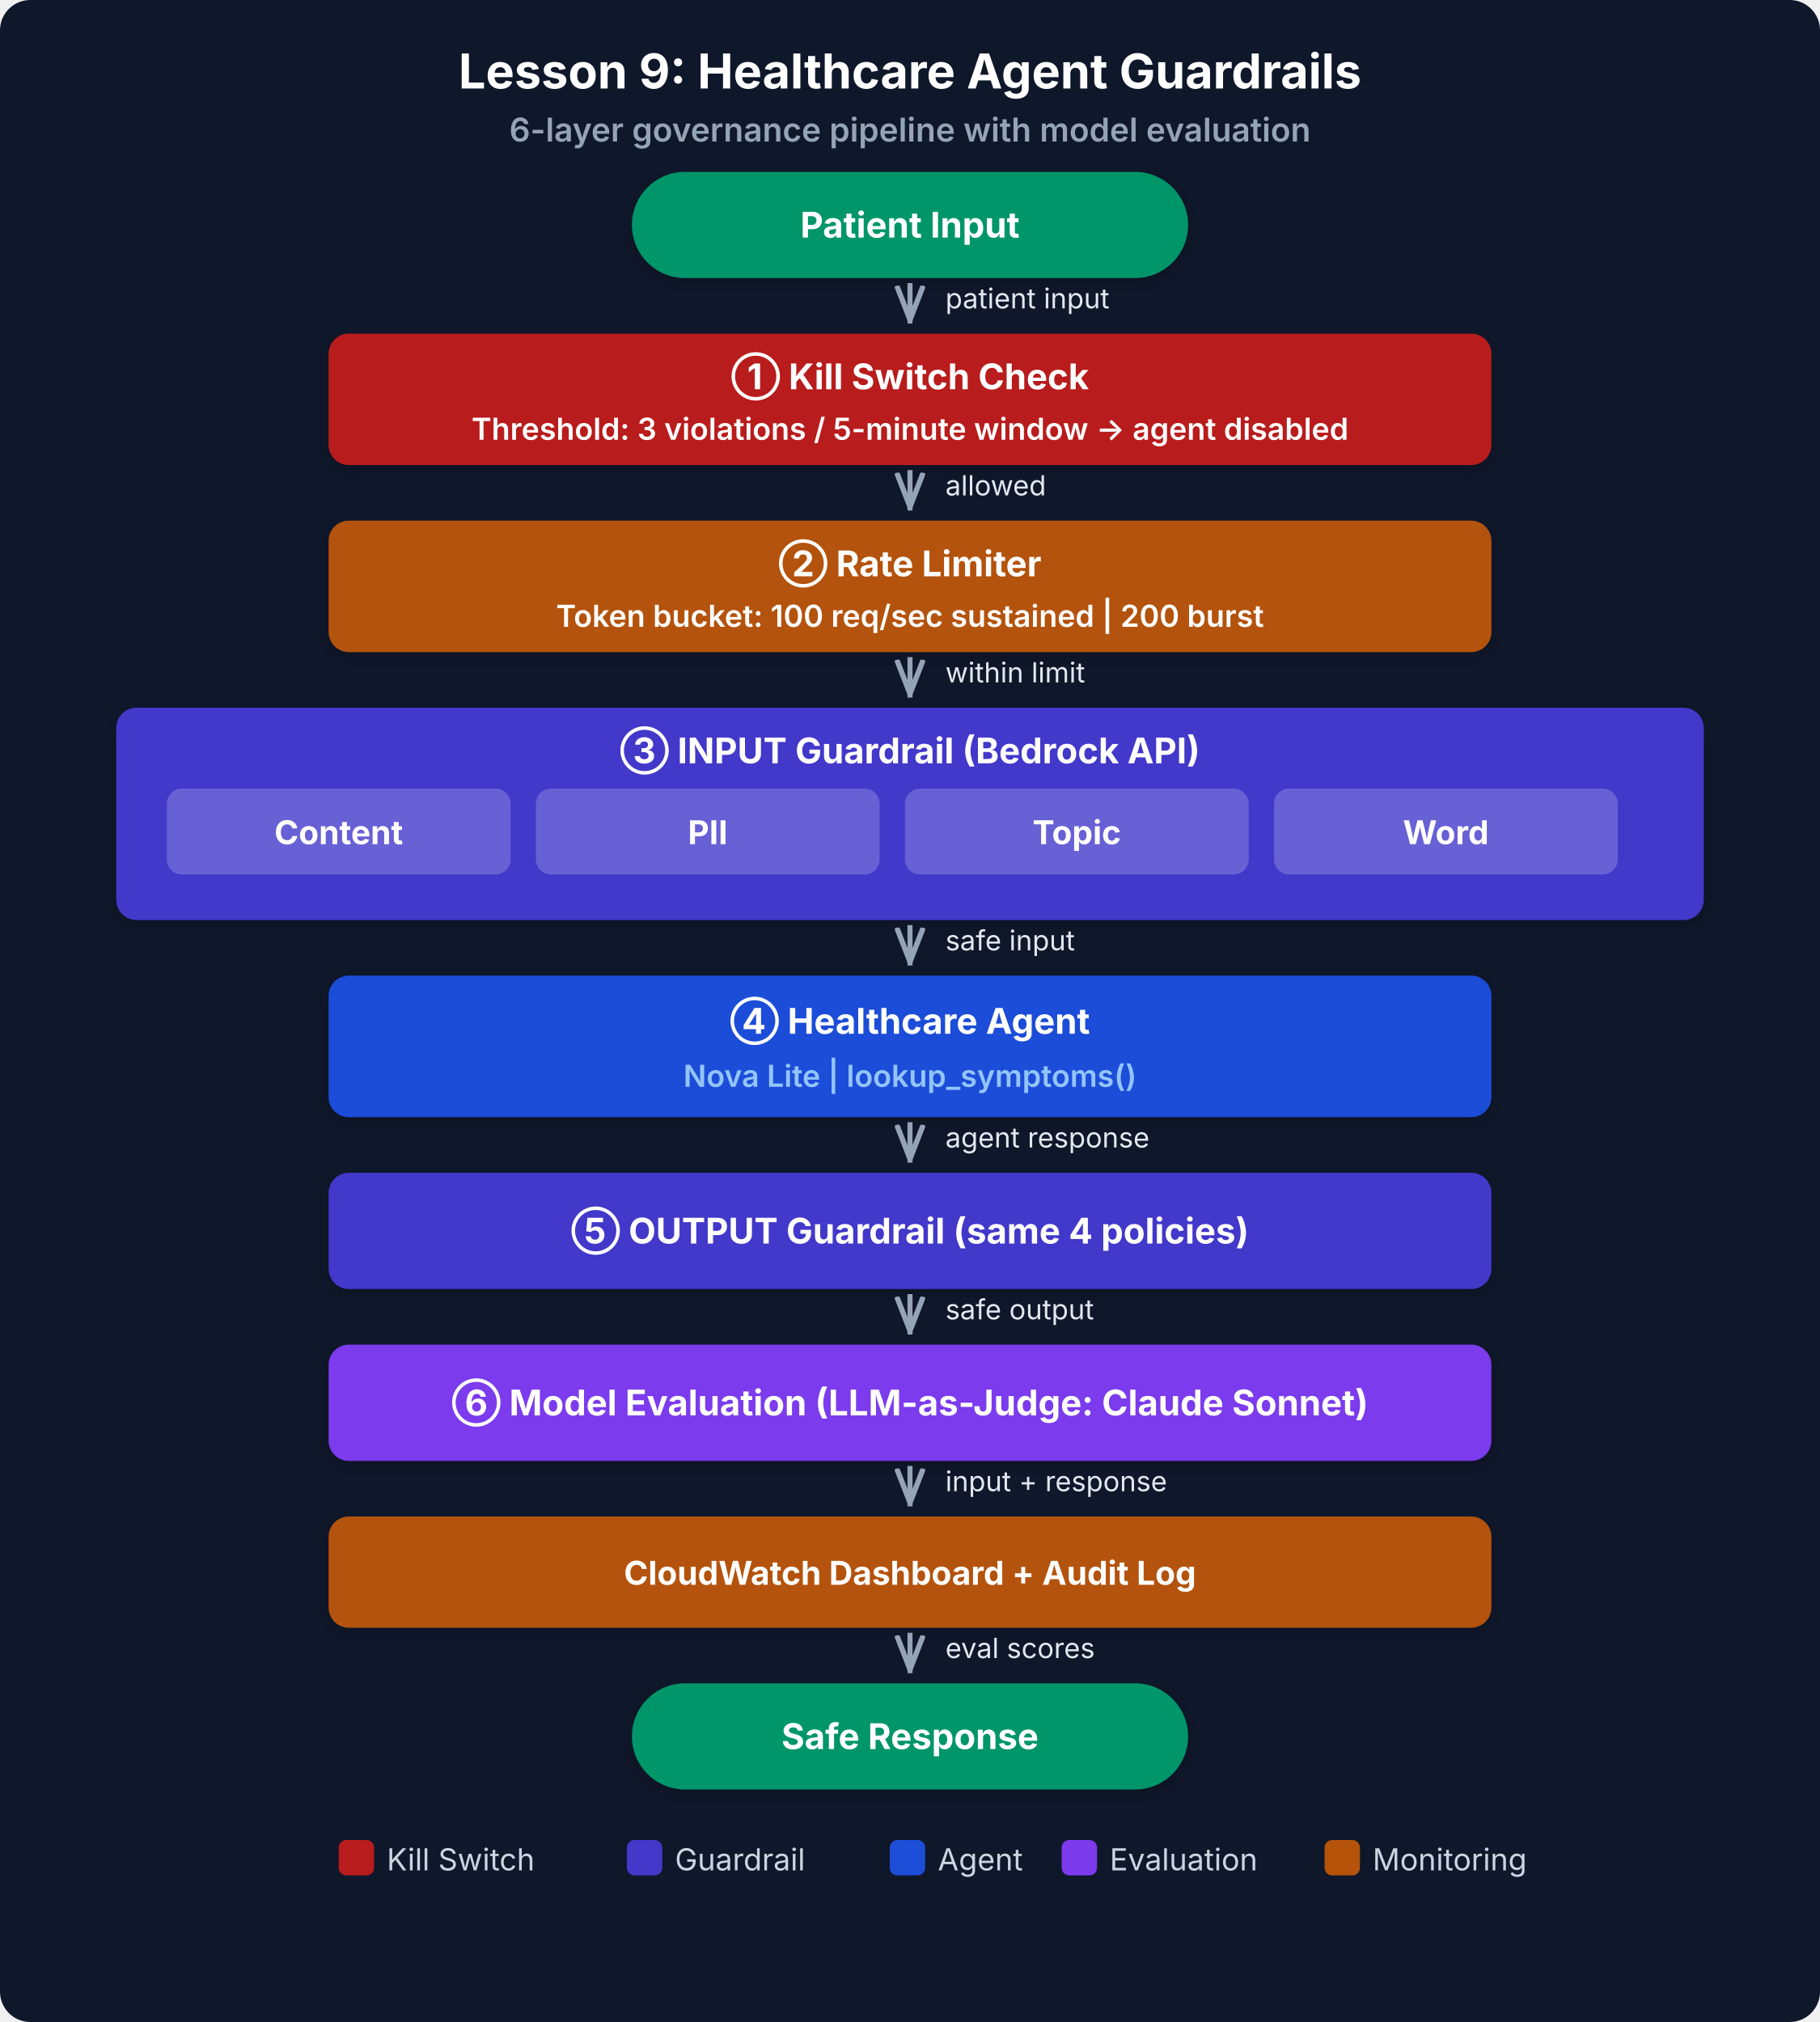
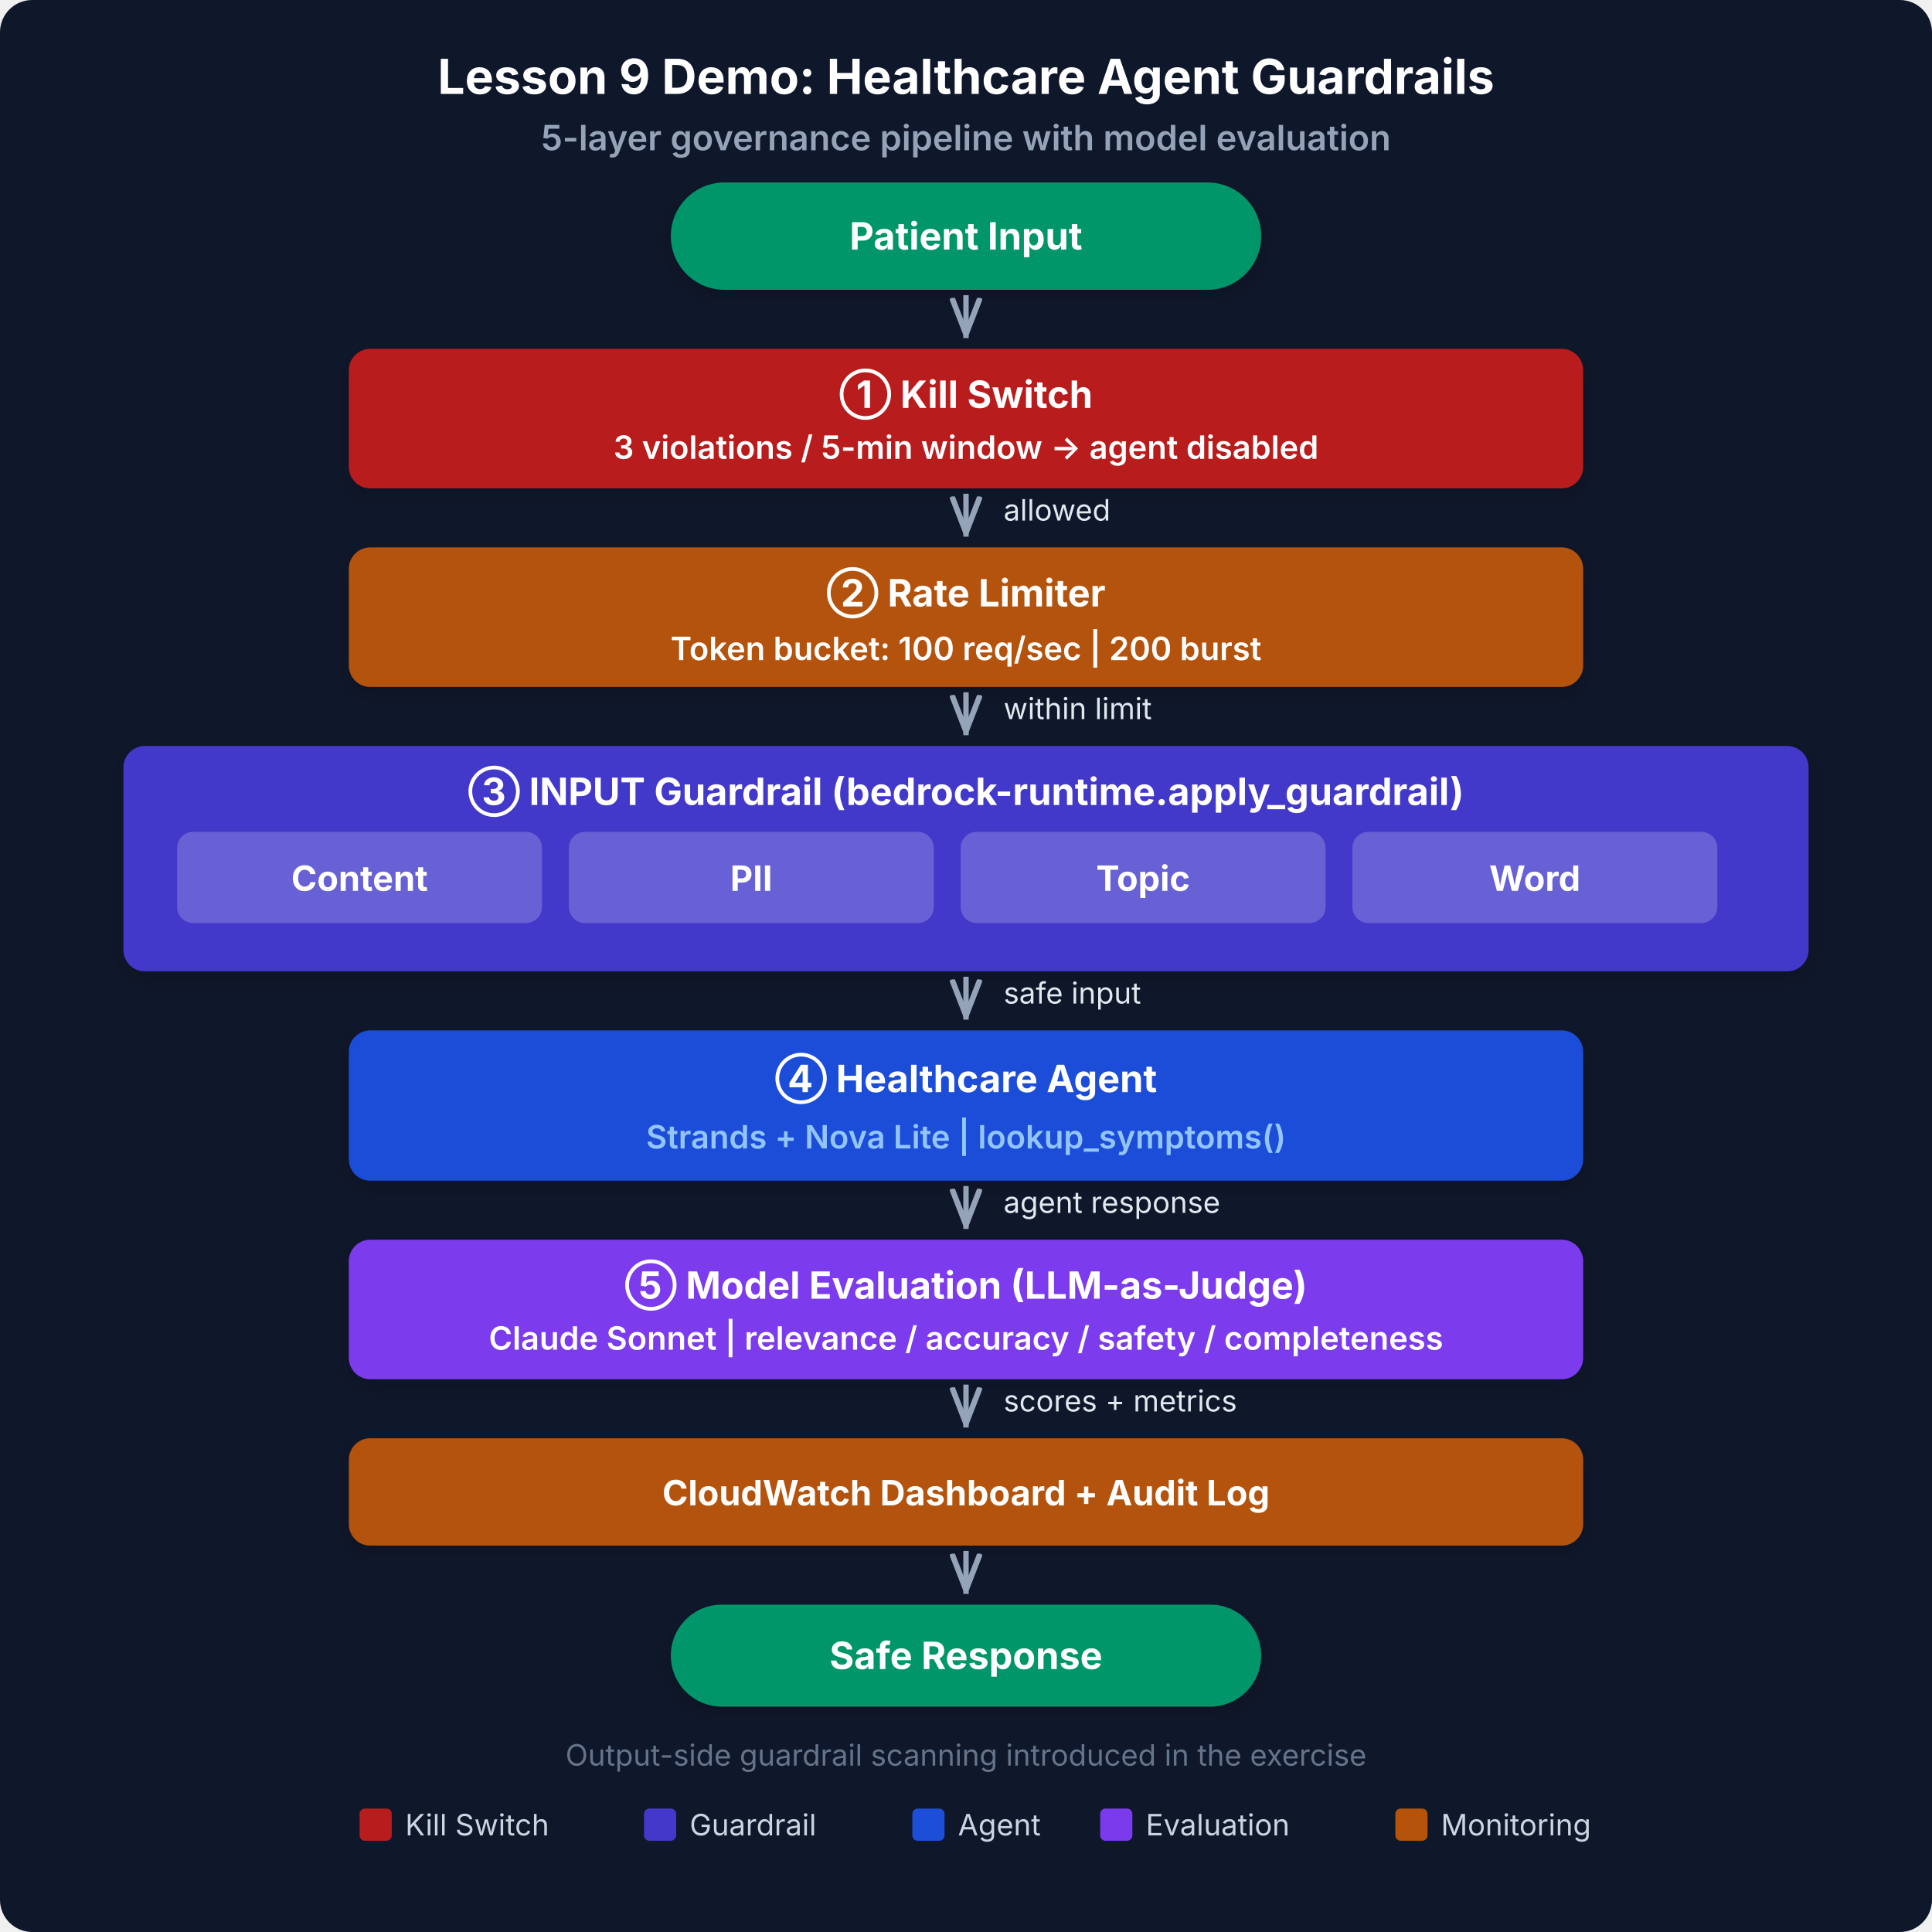
- <svg xmlns="http://www.w3.org/2000/svg" viewBox="0 0 720 800" font-family="system-ui, -apple-system, &quot;Segoe UI&quot;, sans-serif">
+ <svg xmlns="http://www.w3.org/2000/svg" viewBox="0 0 720 720" font-family="system-ui, -apple-system, &quot;Segoe UI&quot;, sans-serif">
  <defs>
    <filter id="sh" x="-4%" y="-4%" width="108%" height="116%">
      <feDropShadow dx="0" dy="2" stdDeviation="3" flood-opacity="0.18" />
    </filter>
    <marker id="a" viewBox="0 0 10 8" refX="10" refY="4" markerWidth="8" markerHeight="6" orient="auto">
      <path d="M0,0.5 L9,4 L0,7.5" fill="none" stroke="#94a3b8" stroke-width="1.4" stroke-linejoin="round" />
    </marker>
  </defs>
-   <rect width="720" height="800" rx="12" fill="#0f172a" />
-   <text x="360" y="35" text-anchor="middle" font-size="19" font-weight="700" fill="#ffffff">Lesson 9: Healthcare Agent Guardrails</text>
-   <text x="360" y="56" text-anchor="middle" font-size="13" font-weight="600" fill="#94a3b8">6-layer governance pipeline with model evaluation</text>
-   <rect x="250" y="68" width="220" height="42" rx="21" fill="#059669" filter="url(#sh)" />
-   <text x="360" y="94" text-anchor="middle" font-size="14" font-weight="700" fill="white">Patient Input</text>
-   <line x1="360" y1="112" x2="360" y2="128" stroke="#94a3b8" stroke-width="2" marker-end="url(#a)" />
-   <text x="374" y="122" font-size="11" fill="#e2e8f0">patient input</text>
-   <rect x="130" y="132" width="460" height="52" rx="8" fill="#b91c1c" filter="url(#sh)" />
-   <text x="360" y="154" text-anchor="middle" font-size="14" font-weight="700" fill="white">① Kill Switch Check</text>
-   <text x="360" y="174" text-anchor="middle" font-size="12" font-weight="600" fill="white">Threshold: 3 violations / 5-minute window → agent disabled</text>
-   <line x1="360" y1="186" x2="360" y2="202" stroke="#94a3b8" stroke-width="2" marker-end="url(#a)" />
-   <text x="374" y="196" font-size="11" fill="#e2e8f0">allowed</text>
-   <rect x="130" y="206" width="460" height="52" rx="8" fill="#b45309" filter="url(#sh)" />
-   <text x="360" y="228" text-anchor="middle" font-size="14" font-weight="700" fill="white">② Rate Limiter</text>
-   <text x="360" y="248" text-anchor="middle" font-size="12" font-weight="600" fill="white">Token bucket: 100 req/sec sustained  |  200 burst</text>
-   <line x1="360" y1="260" x2="360" y2="276" stroke="#94a3b8" stroke-width="2" marker-end="url(#a)" />
-   <text x="374" y="270" font-size="11" fill="#e2e8f0">within limit</text>
-   <rect x="46" y="280" width="628" height="84" rx="8" fill="#4338ca" filter="url(#sh)" />
-   <text x="360" y="302" text-anchor="middle" font-size="14" font-weight="700" fill="white">③ INPUT Guardrail  (Bedrock API)</text>
-   <rect x="66" y="312" width="136" height="34" rx="6" fill="rgba(255,255,255,0.2)" />
-   <text x="134" y="334" text-anchor="middle" font-size="13" font-weight="700" fill="white">Content</text>
-   <rect x="212" y="312" width="136" height="34" rx="6" fill="rgba(255,255,255,0.2)" />
-   <text x="280" y="334" text-anchor="middle" font-size="13" font-weight="700" fill="white">PII</text>
-   <rect x="358" y="312" width="136" height="34" rx="6" fill="rgba(255,255,255,0.2)" />
-   <text x="426" y="334" text-anchor="middle" font-size="13" font-weight="700" fill="white">Topic</text>
-   <rect x="504" y="312" width="136" height="34" rx="6" fill="rgba(255,255,255,0.2)" />
-   <text x="572" y="334" text-anchor="middle" font-size="13" font-weight="700" fill="white">Word</text>
-   <line x1="360" y1="366" x2="360" y2="382" stroke="#94a3b8" stroke-width="2" marker-end="url(#a)" />
-   <text x="374" y="376" font-size="11" fill="#e2e8f0">safe input</text>
-   <rect x="130" y="386" width="460" height="56" rx="8" fill="#1d4ed8" filter="url(#sh)" />
-   <text x="360" y="409" text-anchor="middle" font-size="14" font-weight="700" fill="white">④ Healthcare Agent</text>
-   <text x="360" y="430" text-anchor="middle" font-size="12" font-weight="600" fill="#93c5fd">Nova Lite  |  lookup_symptoms()</text>
-   <line x1="360" y1="444" x2="360" y2="460" stroke="#94a3b8" stroke-width="2" marker-end="url(#a)" />
-   <text x="374" y="454" font-size="11" fill="#e2e8f0">agent response</text>
-   <rect x="130" y="464" width="460" height="46" rx="8" fill="#4338ca" filter="url(#sh)" />
-   <text x="360" y="492" text-anchor="middle" font-size="14" font-weight="700" fill="white">⑤ OUTPUT Guardrail  (same 4 policies)</text>
-   <line x1="360" y1="512" x2="360" y2="528" stroke="#94a3b8" stroke-width="2" marker-end="url(#a)" />
-   <text x="374" y="522" font-size="11" fill="#e2e8f0">safe output</text>
-   <rect x="130" y="532" width="460" height="46" rx="8" fill="#7c3aed" filter="url(#sh)" />
-   <text x="360" y="560" text-anchor="middle" font-size="14" font-weight="700" fill="white">⑥ Model Evaluation  (LLM-as-Judge: Claude Sonnet)</text>
-   <line x1="360" y1="580" x2="360" y2="596" stroke="#94a3b8" stroke-width="2" marker-end="url(#a)" />
-   <text x="374" y="590" font-size="11" fill="#e2e8f0">input + response</text>
-   <rect x="130" y="600" width="460" height="44" rx="8" fill="#b45309" filter="url(#sh)" />
-   <text x="360" y="627" text-anchor="middle" font-size="13" font-weight="700" fill="white">CloudWatch Dashboard + Audit Log</text>
-   <line x1="360" y1="646" x2="360" y2="662" stroke="#94a3b8" stroke-width="2" marker-end="url(#a)" />
-   <text x="374" y="656" font-size="11" fill="#e2e8f0">eval scores</text>
-   <rect x="250" y="666" width="220" height="42" rx="21" fill="#059669" filter="url(#sh)" />
-   <text x="360" y="692" text-anchor="middle" font-size="14" font-weight="700" fill="white">Safe Response</text>
-   <rect x="134" y="728" width="14" height="14" rx="3" fill="#b91c1c" />
-   <text x="153" y="740" font-size="12" fill="#cbd5e1">Kill Switch</text>
-   <rect x="248" y="728" width="14" height="14" rx="3" fill="#4338ca" />
-   <text x="267" y="740" font-size="12" fill="#cbd5e1">Guardrail</text>
-   <rect x="352" y="728" width="14" height="14" rx="3" fill="#1d4ed8" />
-   <text x="371" y="740" font-size="12" fill="#cbd5e1">Agent</text>
-   <rect x="420" y="728" width="14" height="14" rx="3" fill="#7c3aed" />
-   <text x="439" y="740" font-size="12" fill="#cbd5e1">Evaluation</text>
-   <rect x="524" y="728" width="14" height="14" rx="3" fill="#b45309" />
-   <text x="543" y="740" font-size="12" fill="#cbd5e1">Monitoring</text>
+   <rect width="720" height="720" rx="12" fill="#0f172a" />
+   <text x="360" y="35" text-anchor="middle" font-size="18" font-weight="700" fill="#ffffff">Lesson 9 Demo: Healthcare Agent Guardrails</text>
+   <text x="360" y="56" text-anchor="middle" font-size="13" font-weight="600" fill="#94a3b8">5-layer governance pipeline with model evaluation</text>
+   <rect x="250" y="68" width="220" height="40" rx="20" fill="#059669" filter="url(#sh)" />
+   <text x="360" y="93" text-anchor="middle" font-size="14" font-weight="700" fill="white">Patient Input</text>
+   <line x1="360" y1="110" x2="360" y2="126" stroke="#94a3b8" stroke-width="2" marker-end="url(#a)" />
+   <rect x="130" y="130" width="460" height="52" rx="8" fill="#b91c1c" filter="url(#sh)" />
+   <text x="360" y="152" text-anchor="middle" font-size="14" font-weight="700" fill="white">① Kill Switch</text>
+   <text x="360" y="171" text-anchor="middle" font-size="12" font-weight="600" fill="white">3 violations / 5-min window → agent disabled</text>
+   <line x1="360" y1="184" x2="360" y2="200" stroke="#94a3b8" stroke-width="2" marker-end="url(#a)" />
+   <text x="374" y="194" font-size="11" fill="#e2e8f0">allowed</text>
+   <rect x="130" y="204" width="460" height="52" rx="8" fill="#b45309" filter="url(#sh)" />
+   <text x="360" y="226" text-anchor="middle" font-size="14" font-weight="700" fill="white">② Rate Limiter</text>
+   <text x="360" y="246" text-anchor="middle" font-size="12" font-weight="600" fill="white">Token bucket: 100 req/sec  |  200 burst</text>
+   <line x1="360" y1="258" x2="360" y2="274" stroke="#94a3b8" stroke-width="2" marker-end="url(#a)" />
+   <text x="374" y="268" font-size="11" fill="#e2e8f0">within limit</text>
+   <rect x="46" y="278" width="628" height="84" rx="8" fill="#4338ca" filter="url(#sh)" />
+   <text x="360" y="300" text-anchor="middle" font-size="14" font-weight="700" fill="white">③ INPUT Guardrail  (bedrock-runtime.apply_guardrail)</text>
+   <rect x="66" y="310" width="136" height="34" rx="6" fill="rgba(255,255,255,0.2)" />
+   <text x="134" y="332" text-anchor="middle" font-size="13" font-weight="700" fill="white">Content</text>
+   <rect x="212" y="310" width="136" height="34" rx="6" fill="rgba(255,255,255,0.2)" />
+   <text x="280" y="332" text-anchor="middle" font-size="13" font-weight="700" fill="white">PII</text>
+   <rect x="358" y="310" width="136" height="34" rx="6" fill="rgba(255,255,255,0.2)" />
+   <text x="426" y="332" text-anchor="middle" font-size="13" font-weight="700" fill="white">Topic</text>
+   <rect x="504" y="310" width="136" height="34" rx="6" fill="rgba(255,255,255,0.2)" />
+   <text x="572" y="332" text-anchor="middle" font-size="13" font-weight="700" fill="white">Word</text>
+   <line x1="360" y1="364" x2="360" y2="380" stroke="#94a3b8" stroke-width="2" marker-end="url(#a)" />
+   <text x="374" y="374" font-size="11" fill="#e2e8f0">safe input</text>
+   <rect x="130" y="384" width="460" height="56" rx="8" fill="#1d4ed8" filter="url(#sh)" />
+   <text x="360" y="407" text-anchor="middle" font-size="14" font-weight="700" fill="white">④ Healthcare Agent</text>
+   <text x="360" y="428" text-anchor="middle" font-size="12" font-weight="600" fill="#93c5fd">Strands + Nova Lite  |  lookup_symptoms()</text>
+   <line x1="360" y1="442" x2="360" y2="458" stroke="#94a3b8" stroke-width="2" marker-end="url(#a)" />
+   <text x="374" y="452" font-size="11" fill="#e2e8f0">agent response</text>
+   <rect x="130" y="462" width="460" height="52" rx="8" fill="#7c3aed" filter="url(#sh)" />
+   <text x="360" y="484" text-anchor="middle" font-size="14" font-weight="700" fill="white">⑤ Model Evaluation  (LLM-as-Judge)</text>
+   <text x="360" y="503" text-anchor="middle" font-size="12" font-weight="600" fill="white">Claude Sonnet  |  relevance / accuracy / safety / completeness</text>
+   <line x1="360" y1="516" x2="360" y2="532" stroke="#94a3b8" stroke-width="2" marker-end="url(#a)" />
+   <text x="374" y="526" font-size="11" fill="#e2e8f0">scores + metrics</text>
+   <rect x="130" y="536" width="460" height="40" rx="8" fill="#b45309" filter="url(#sh)" />
+   <text x="360" y="561" text-anchor="middle" font-size="13" font-weight="700" fill="white">CloudWatch Dashboard + Audit Log</text>
+   <line x1="360" y1="578" x2="360" y2="594" stroke="#94a3b8" stroke-width="2" marker-end="url(#a)" />
+   <rect x="250" y="598" width="220" height="38" rx="19" fill="#059669" filter="url(#sh)" />
+   <text x="360" y="622" text-anchor="middle" font-size="14" font-weight="700" fill="white">Safe Response</text>
+   <text x="360" y="658" text-anchor="middle" font-size="11" fill="#64748b">Output-side guardrail scanning introduced in the exercise</text>
+   <rect x="134" y="674" width="12" height="12" rx="2" fill="#b91c1c" />
+   <text x="151" y="684" font-size="11" fill="#cbd5e1">Kill Switch</text>
+   <rect x="240" y="674" width="12" height="12" rx="2" fill="#4338ca" />
+   <text x="257" y="684" font-size="11" fill="#cbd5e1">Guardrail</text>
+   <rect x="340" y="674" width="12" height="12" rx="2" fill="#1d4ed8" />
+   <text x="357" y="684" font-size="11" fill="#cbd5e1">Agent</text>
+   <rect x="410" y="674" width="12" height="12" rx="2" fill="#7c3aed" />
+   <text x="427" y="684" font-size="11" fill="#cbd5e1">Evaluation</text>
+   <rect x="520" y="674" width="12" height="12" rx="2" fill="#b45309" />
+   <text x="537" y="684" font-size="11" fill="#cbd5e1">Monitoring</text>
</svg>
